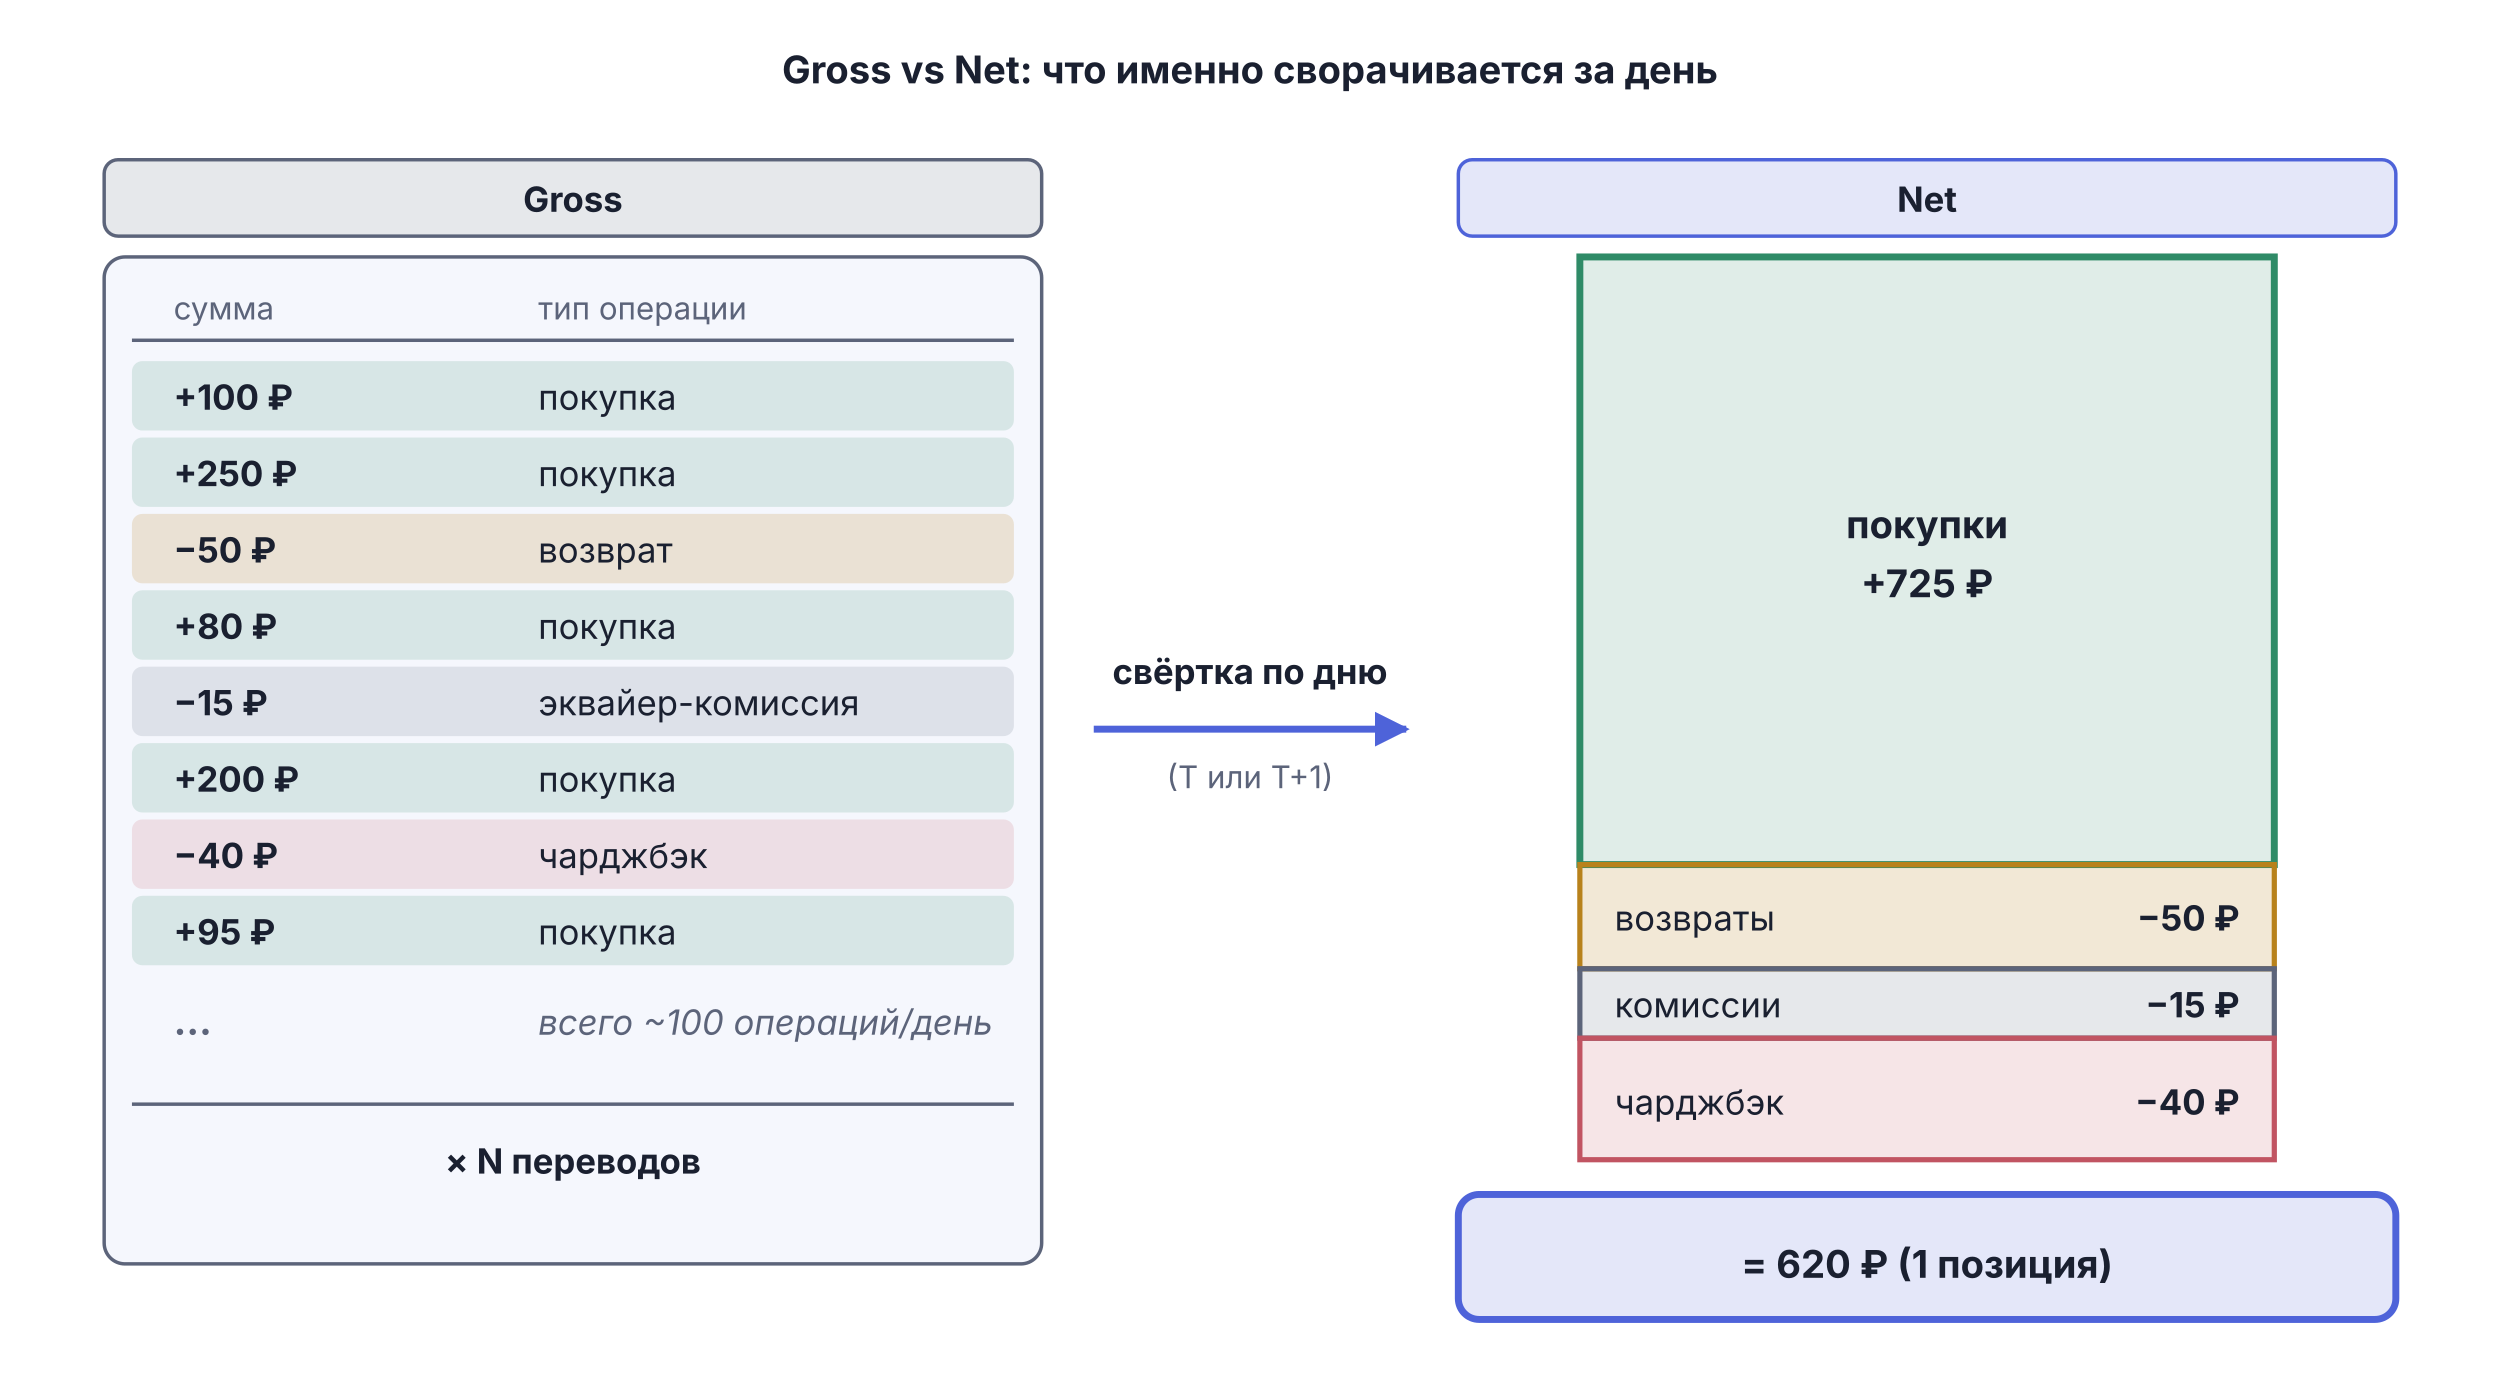
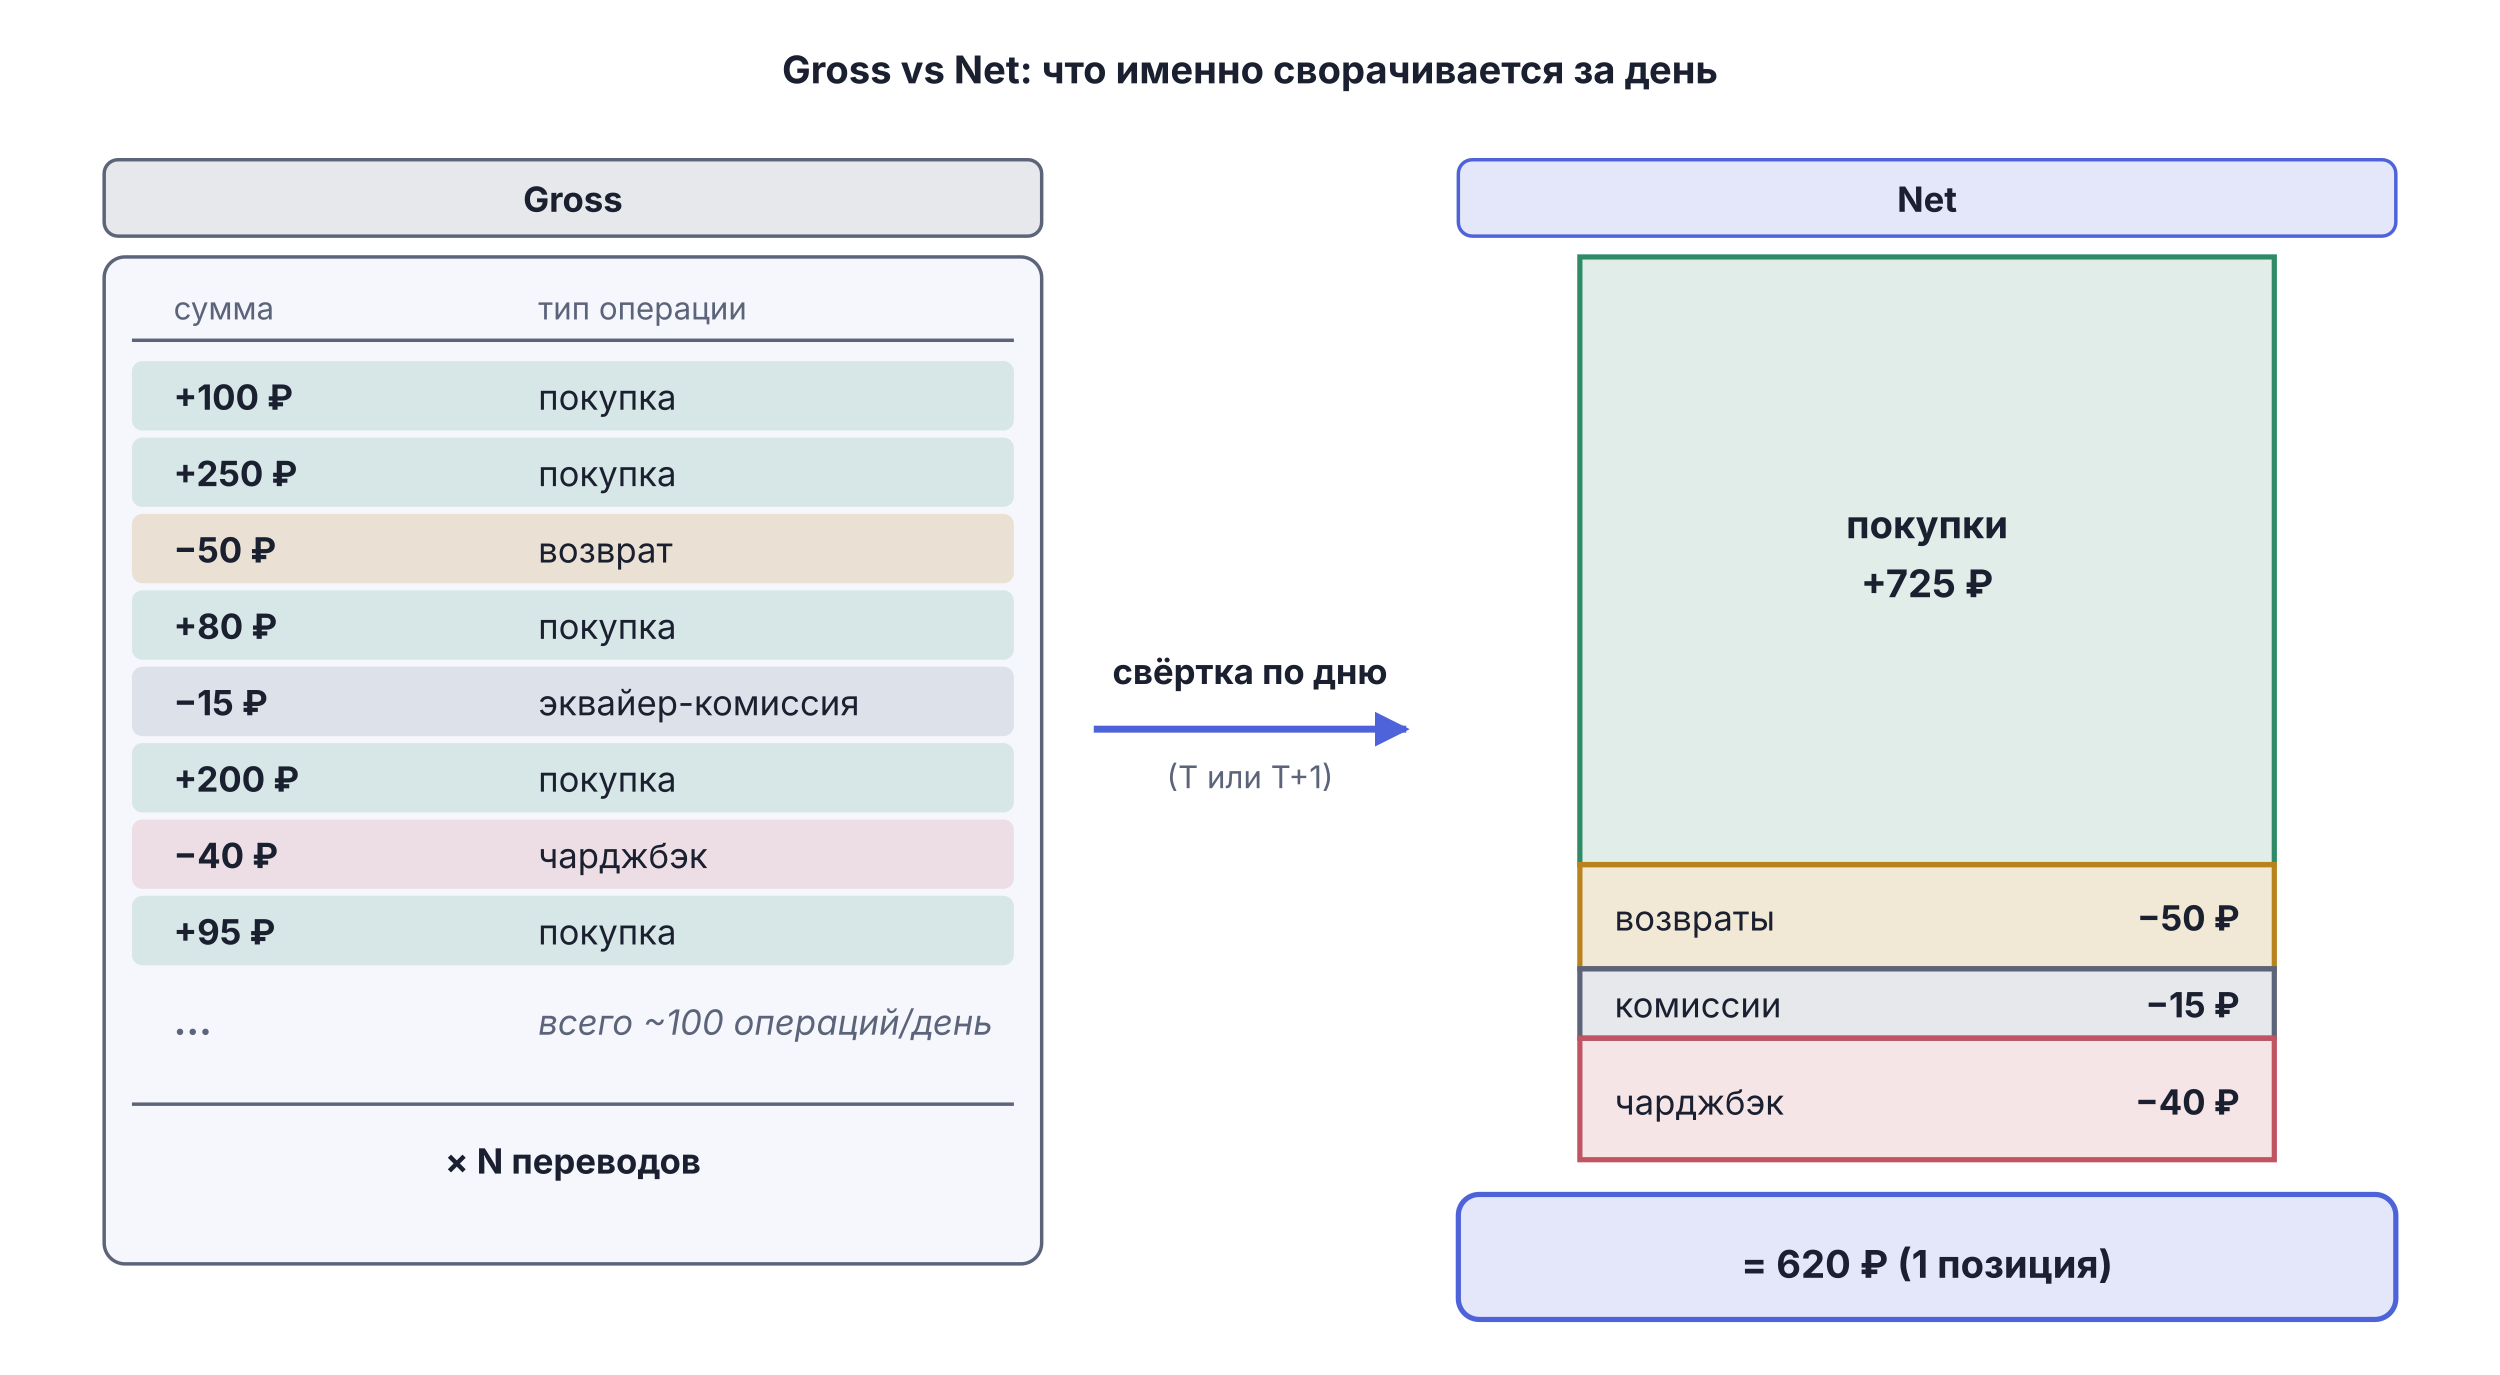
<svg xmlns="http://www.w3.org/2000/svg" viewBox="0 0 720 396" width="720" height="396">
  <defs>
    <marker id="arr-AccentA" viewBox="0 0 10 10" refX="9" refY="5" markerWidth="5" markerHeight="5" orient="auto">
      <path d="M0,0 L10,5 L0,10 Z" fill="#4E63D9" />
    </marker>
    <marker id="arr-AccentA-s" viewBox="0 0 10 10" refX="1" refY="5" markerWidth="5" markerHeight="5" orient="auto">
      <path d="M10,0 L0,5 L10,10 Z" fill="#4E63D9" />
    </marker>
    <marker id="arr-Muted" viewBox="0 0 10 10" refX="9" refY="5" markerWidth="5" markerHeight="5" orient="auto">
      <path d="M0,0 L10,5 L0,10 Z" fill="#5C647A" />
    </marker>
    <marker id="arr-Muted-s" viewBox="0 0 10 10" refX="1" refY="5" markerWidth="5" markerHeight="5" orient="auto">
      <path d="M10,0 L0,5 L10,10 Z" fill="#5C647A" />
    </marker>
  </defs>
  <text x="360" y="24" text-anchor="middle" font-family="Inter, -apple-system, BlinkMacSystemFont, 'Helvetica Neue', Arial, sans-serif" font-size="11" font-weight="bold" fill="#1A2030">Gross vs Net: что именно сворачивается за день</text>
  <rect x="30" y="46" width="270" height="22" rx="4" fill="#5C647A" fill-opacity="0.15" stroke="#5C647A" stroke-width="1" />
  <text x="165" y="61" text-anchor="middle" font-family="Inter, -apple-system, BlinkMacSystemFont, 'Helvetica Neue', Arial, sans-serif" font-size="10" font-weight="bold" fill="#1A2030">Gross</text>
  <rect x="30" y="74" width="270" height="290" rx="6" fill="#F5F7FD" stroke="#5C647A" stroke-width="1" />
  <text x="50" y="92" font-family="Inter, -apple-system, BlinkMacSystemFont, 'Helvetica Neue', Arial, sans-serif" font-size="9" fill="#5C647A">сумма</text>
  <text x="155" y="92" font-family="Inter, -apple-system, BlinkMacSystemFont, 'Helvetica Neue', Arial, sans-serif" font-size="9" fill="#5C647A">тип операции</text>
  <line x1="38" y1="98" x2="292" y2="98" stroke="#5C647A" stroke-width="1" />
  <rect x="38" y="104" width="254" height="20" rx="3" fill="#2F8B67" fill-opacity="0.15" />
  <text x="50" y="118" font-family="Inter, -apple-system, BlinkMacSystemFont, 'Helvetica Neue', Arial, sans-serif" font-size="10" fill="#1A2030" font-weight="bold">+100 ₽</text>
  <text x="155" y="118" font-family="Inter, -apple-system, BlinkMacSystemFont, 'Helvetica Neue', Arial, sans-serif" font-size="10" fill="#1A2030">покупка</text>
  <rect x="38" y="126" width="254" height="20" rx="3" fill="#2F8B67" fill-opacity="0.15" />
  <text x="50" y="140" font-family="Inter, -apple-system, BlinkMacSystemFont, 'Helvetica Neue', Arial, sans-serif" font-size="10" fill="#1A2030" font-weight="bold">+250 ₽</text>
  <text x="155" y="140" font-family="Inter, -apple-system, BlinkMacSystemFont, 'Helvetica Neue', Arial, sans-serif" font-size="10" fill="#1A2030">покупка</text>
  <rect x="38" y="148" width="254" height="20" rx="3" fill="#B8821C" fill-opacity="0.18" />
  <text x="50" y="162" font-family="Inter, -apple-system, BlinkMacSystemFont, 'Helvetica Neue', Arial, sans-serif" font-size="10" fill="#1A2030" font-weight="bold">−50 ₽</text>
  <text x="155" y="162" font-family="Inter, -apple-system, BlinkMacSystemFont, 'Helvetica Neue', Arial, sans-serif" font-size="10" fill="#1A2030">возврат</text>
  <rect x="38" y="170" width="254" height="20" rx="3" fill="#2F8B67" fill-opacity="0.15" />
  <text x="50" y="184" font-family="Inter, -apple-system, BlinkMacSystemFont, 'Helvetica Neue', Arial, sans-serif" font-size="10" fill="#1A2030" font-weight="bold">+80 ₽</text>
  <text x="155" y="184" font-family="Inter, -apple-system, BlinkMacSystemFont, 'Helvetica Neue', Arial, sans-serif" font-size="10" fill="#1A2030">покупка</text>
  <rect x="38" y="192" width="254" height="20" rx="3" fill="#5C647A" fill-opacity="0.15" />
  <text x="50" y="206" font-family="Inter, -apple-system, BlinkMacSystemFont, 'Helvetica Neue', Arial, sans-serif" font-size="10" fill="#1A2030" font-weight="bold">−15 ₽</text>
  <text x="155" y="206" font-family="Inter, -apple-system, BlinkMacSystemFont, 'Helvetica Neue', Arial, sans-serif" font-size="10" fill="#1A2030">эквайер-комиссия</text>
  <rect x="38" y="214" width="254" height="20" rx="3" fill="#2F8B67" fill-opacity="0.15" />
  <text x="50" y="228" font-family="Inter, -apple-system, BlinkMacSystemFont, 'Helvetica Neue', Arial, sans-serif" font-size="10" fill="#1A2030" font-weight="bold">+200 ₽</text>
  <text x="155" y="228" font-family="Inter, -apple-system, BlinkMacSystemFont, 'Helvetica Neue', Arial, sans-serif" font-size="10" fill="#1A2030">покупка</text>
  <rect x="38" y="236" width="254" height="20" rx="3" fill="#C15462" fill-opacity="0.15" />
  <text x="50" y="250" font-family="Inter, -apple-system, BlinkMacSystemFont, 'Helvetica Neue', Arial, sans-serif" font-size="10" fill="#1A2030" font-weight="bold">−40 ₽</text>
  <text x="155" y="250" font-family="Inter, -apple-system, BlinkMacSystemFont, 'Helvetica Neue', Arial, sans-serif" font-size="10" fill="#1A2030">чарджбэк</text>
  <rect x="38" y="258" width="254" height="20" rx="3" fill="#2F8B67" fill-opacity="0.15" />
  <text x="50" y="272" font-family="Inter, -apple-system, BlinkMacSystemFont, 'Helvetica Neue', Arial, sans-serif" font-size="10" fill="#1A2030" font-weight="bold">+95 ₽</text>
  <text x="155" y="272" font-family="Inter, -apple-system, BlinkMacSystemFont, 'Helvetica Neue', Arial, sans-serif" font-size="10" fill="#1A2030">покупка</text>
  <text x="50" y="298" font-family="Inter, -apple-system, BlinkMacSystemFont, 'Helvetica Neue', Arial, sans-serif" font-size="11" fill="#5C647A" font-weight="bold">…</text>
  <text x="155" y="298" font-family="Inter, -apple-system, BlinkMacSystemFont, 'Helvetica Neue', Arial, sans-serif" font-size="10" fill="#5C647A" font-style="italic">всего ~100 операций/день</text>
  <line x1="38" y1="318" x2="292" y2="318" stroke="#5C647A" stroke-width="1" />
  <text x="165" y="338" text-anchor="middle" font-family="Inter, -apple-system, BlinkMacSystemFont, 'Helvetica Neue', Arial, sans-serif" font-size="10" fill="#1A2030" font-weight="bold">× N переводов</text>
  <line x1="315" y1="210" x2="405" y2="210" stroke="#4E63D9" stroke-width="2" marker-end="url(#arr-AccentA)" />
  <text x="360" y="197" text-anchor="middle" font-family="Inter, -apple-system, BlinkMacSystemFont, 'Helvetica Neue', Arial, sans-serif" font-size="10" fill="#1A2030" font-weight="bold">свёртка по дню</text>
  <text x="360" y="227" text-anchor="middle" font-family="Inter, -apple-system, BlinkMacSystemFont, 'Helvetica Neue', Arial, sans-serif" font-size="9" fill="#5C647A">(T или T+1)</text>
  <rect x="420" y="46" width="270" height="22" rx="4" fill="#4E63D9" fill-opacity="0.15" stroke="#4E63D9" stroke-width="1" />
  <text x="555" y="61" text-anchor="middle" font-family="Inter, -apple-system, BlinkMacSystemFont, 'Helvetica Neue', Arial, sans-serif" font-size="10" font-weight="bold" fill="#1A2030">Net</text>
-   <rect x="455" y="74" width="200" height="175" fill="#2F8B67" fill-opacity="0.15" stroke="#2F8B67" stroke-width="2" />
+   <rect x="455" y="74" width="200" height="175" fill="#2F8B67" fill-opacity="0.15" stroke="#2F8B67" stroke-width="1.5" />
  <text x="555" y="155" text-anchor="middle" font-family="Inter, -apple-system, BlinkMacSystemFont, 'Helvetica Neue', Arial, sans-serif" font-size="11" fill="#1A2030" font-weight="bold">покупки</text>
  <text x="555" y="172" text-anchor="middle" font-family="Inter, -apple-system, BlinkMacSystemFont, 'Helvetica Neue', Arial, sans-serif" font-size="11" fill="#1A2030" font-weight="bold">+725 ₽</text>
  <rect x="455" y="249" width="200" height="30" fill="#B8821C" fill-opacity="0.18" stroke="#B8821C" stroke-width="1.5" />
  <text x="465" y="268" font-family="Inter, -apple-system, BlinkMacSystemFont, 'Helvetica Neue', Arial, sans-serif" font-size="10" fill="#1A2030">возвраты</text>
  <text x="645" y="268" text-anchor="end" font-family="Inter, -apple-system, BlinkMacSystemFont, 'Helvetica Neue', Arial, sans-serif" font-size="10" fill="#1A2030" font-weight="bold">−50 ₽</text>
  <rect x="455" y="279" width="200" height="20" fill="#5C647A" fill-opacity="0.15" stroke="#5C647A" stroke-width="1.5" />
  <text x="465" y="293" font-family="Inter, -apple-system, BlinkMacSystemFont, 'Helvetica Neue', Arial, sans-serif" font-size="10" fill="#1A2030">комиссии</text>
  <text x="645" y="293" text-anchor="end" font-family="Inter, -apple-system, BlinkMacSystemFont, 'Helvetica Neue', Arial, sans-serif" font-size="10" fill="#1A2030" font-weight="bold">−15 ₽</text>
  <rect x="455" y="299" width="200" height="35" fill="#C15462" fill-opacity="0.15" stroke="#C15462" stroke-width="1.5" />
  <text x="465" y="321" font-family="Inter, -apple-system, BlinkMacSystemFont, 'Helvetica Neue', Arial, sans-serif" font-size="10" fill="#1A2030">чарджбэк</text>
  <text x="645" y="321" text-anchor="end" font-family="Inter, -apple-system, BlinkMacSystemFont, 'Helvetica Neue', Arial, sans-serif" font-size="10" fill="#1A2030" font-weight="bold">−40 ₽</text>
-   <rect x="420" y="344" width="270" height="36" rx="6" fill="#4E63D9" fill-opacity="0.15" stroke="#4E63D9" stroke-width="2" />
+   <rect x="420" y="344" width="270" height="36" rx="6" fill="#4E63D9" fill-opacity="0.15" stroke="#4E63D9" stroke-width="1.5" />
  <text x="555" y="368" text-anchor="middle" font-family="Inter, -apple-system, BlinkMacSystemFont, 'Helvetica Neue', Arial, sans-serif" font-size="11" fill="#1A2030" font-weight="bold">= 620 ₽ (1 позиция)</text>
</svg>
